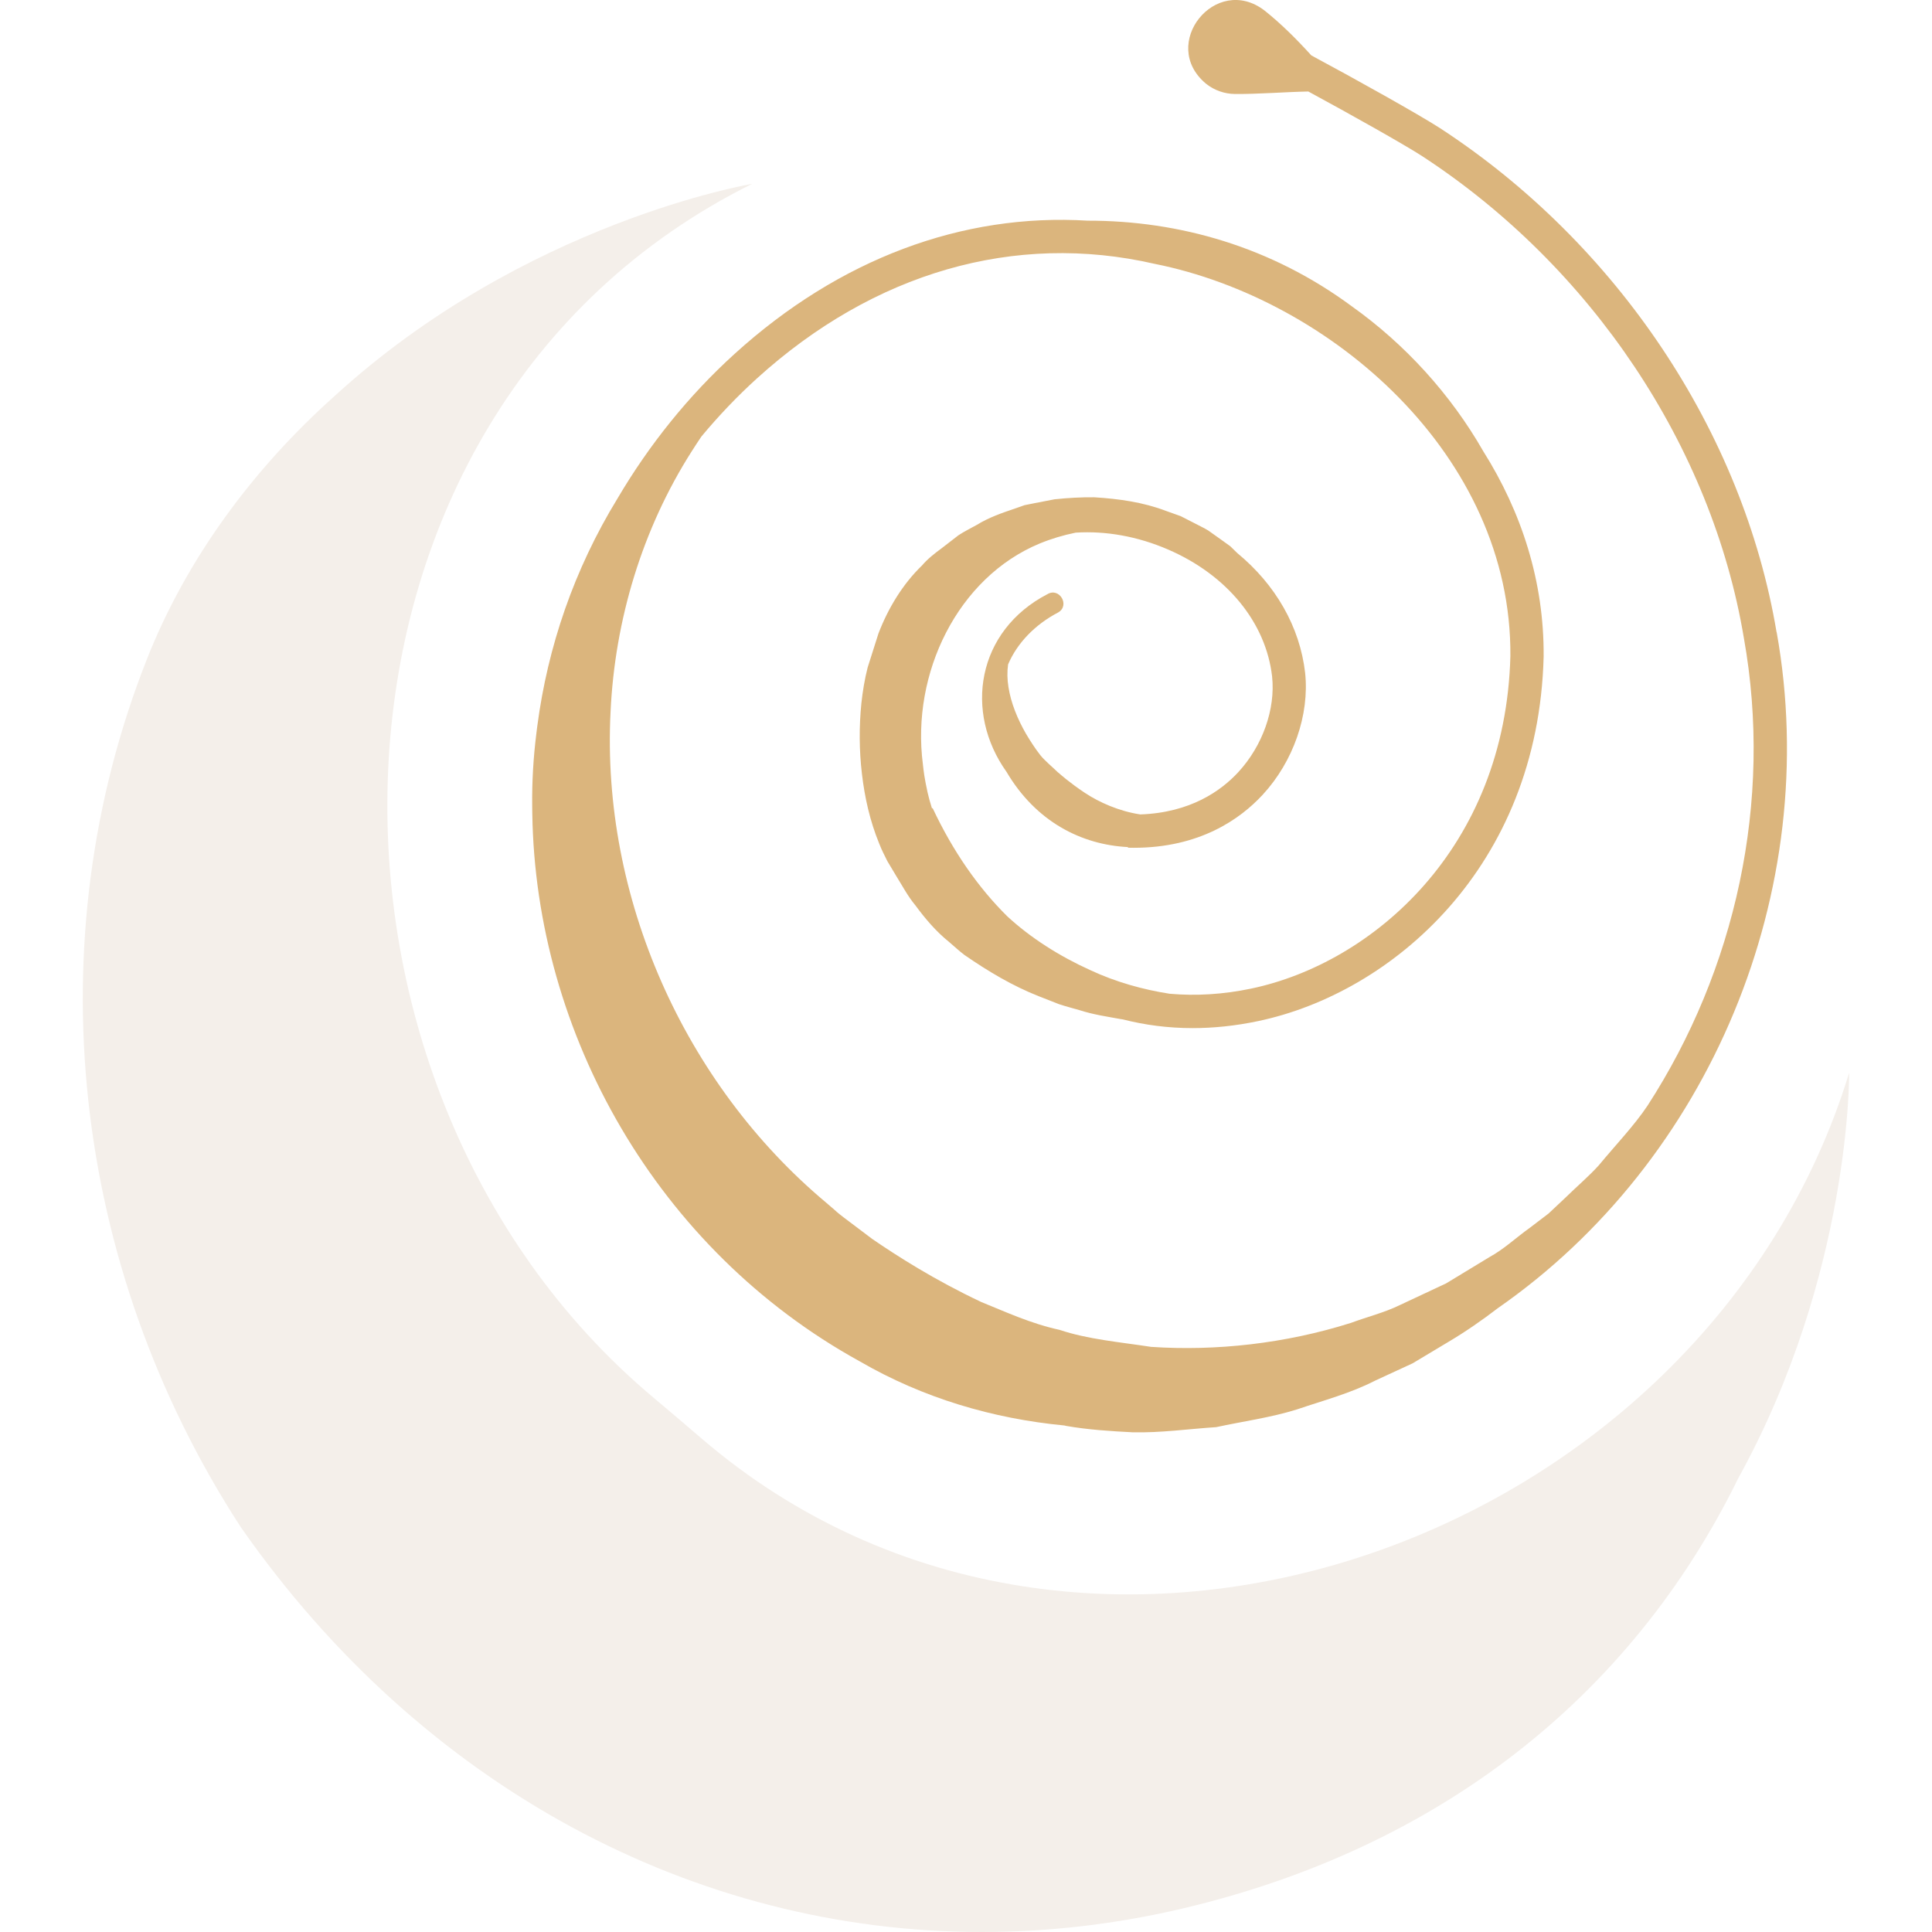
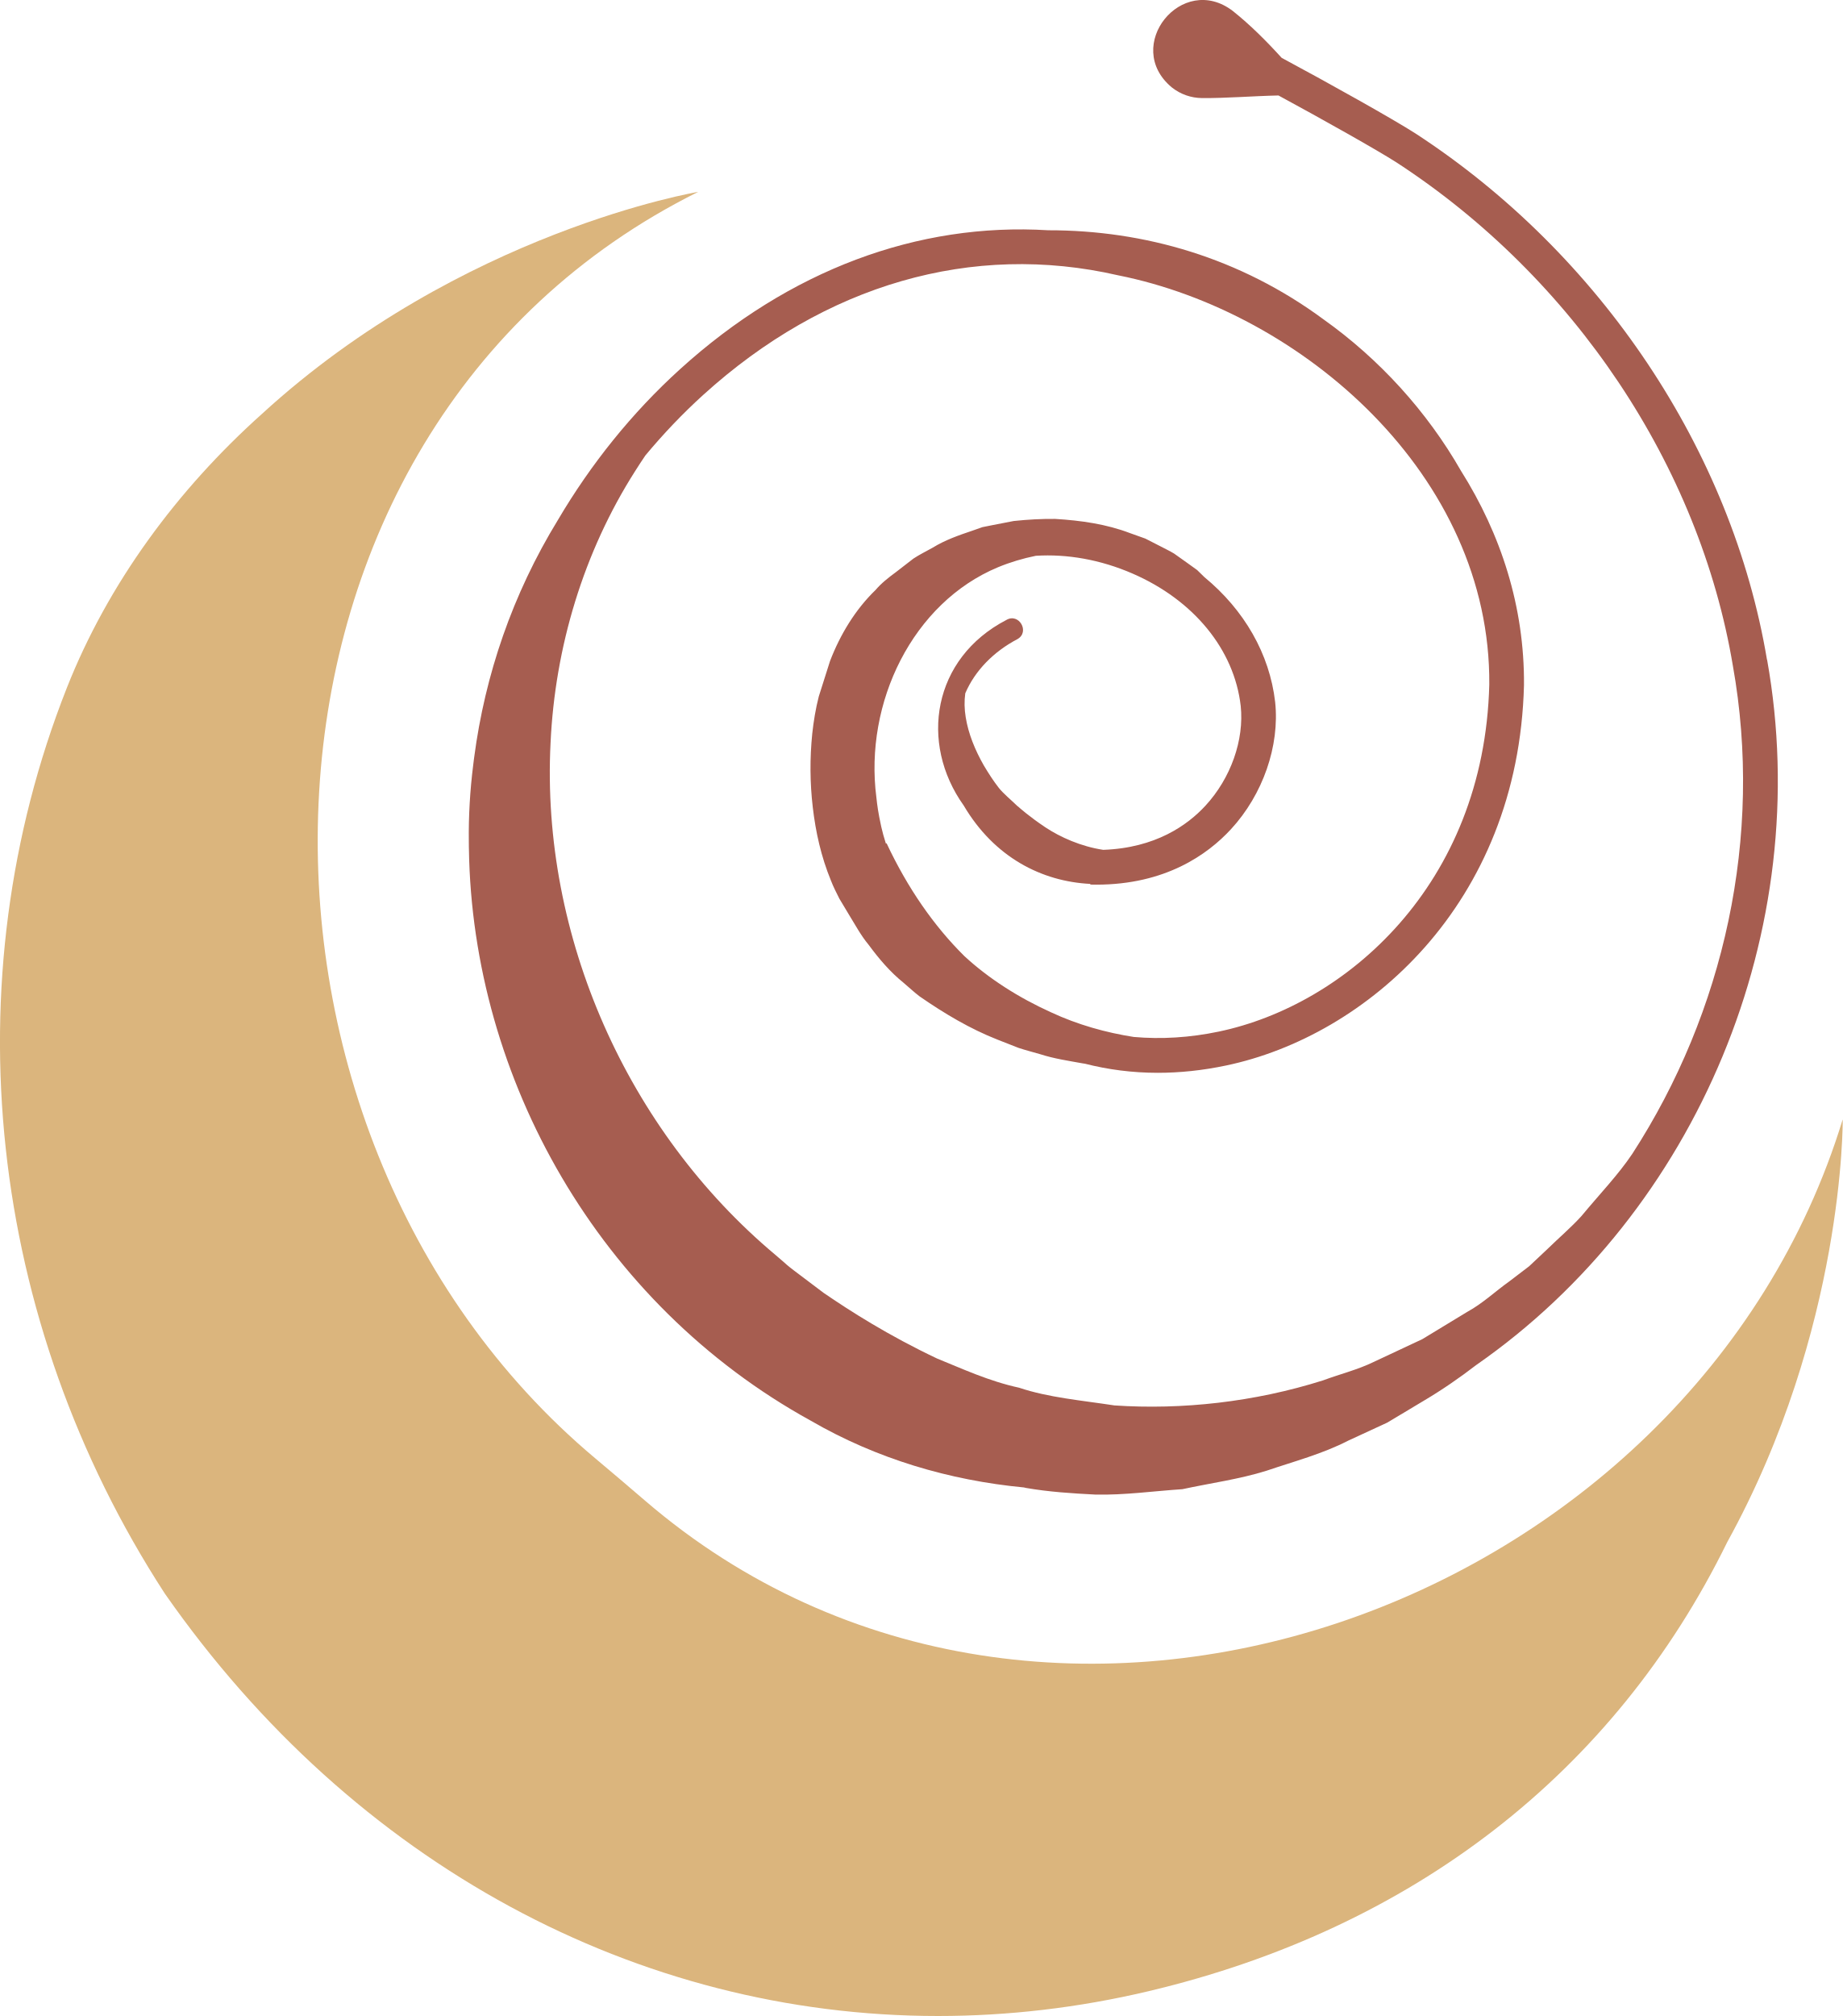
- <svg xmlns="http://www.w3.org/2000/svg" version="1.1" width="1000" height="1000">
-   <style>
-     #light-icon {
-       display: inline;
-     }
-     #dark-icon {
-       display: none;
-     }
- 
-     @media (prefers-color-scheme: dark) {
-       #light-icon {
-         display: none;
-       }
-       #dark-icon {
-         display: inline;
-       }
-     }
-   </style>
-   <g id="light-icon">
-     <svg version="1.1" width="1000" height="1000">
-       <g>
-         <g transform="matrix(1.302083,0,0,1.302083,42.86458,0)">
-           <svg version="1.1" id="Livello_1" viewBox="0 0 702.16 768" width="702.16" height="768">
-             <defs>
-               <style>
+ <svg xmlns="http://www.w3.org/2000/svg" version="1.1" id="Livello_1" viewBox="0 0 702.16 768" width="702.16" height="768">
+   <defs>
+     <style>
      .st0 {
        fill: #a65d50;
      }

      .st1 {
        fill: #dbb57d;
      }
    </style>
-             </defs>
-             <path class="st0" d="M673.3,251.36c-13.32-79.58-63.35-154.51-133.87-200.47-8.39-5.4-33.16-19.26-51.07-28.86-5.79-6.38-11.92-12.51-18.6-17.84-19.4-14.88-42.14,13.39-23.27,29.09,3.38,2.7,7.45,4.04,11.47,4.08,9.22.08,19.16-.77,29.19-.99,16.95,9.18,37.86,20.93,45.1,25.59,67.45,43.95,115.31,115.56,128.04,191.63,11.66,65.16-3.4,132.06-38.3,185.94-5.33,7.97-12.49,15.4-19.39,23.73-3.97,4.38-8.63,8.32-13.07,12.67-2.26,2.13-4.55,4.28-6.86,6.45-2.52,1.92-5.07,3.86-7.63,5.82-5.26,3.73-10.05,8.33-15.89,11.52-5.67,3.44-11.42,6.93-17.2,10.44-6.13,2.87-12.3,5.77-18.5,8.67-6.16,3-12.89,4.63-19.32,7.03-26.19,8.28-53.82,11.27-79.47,9.54-12.69-1.94-25.12-2.99-36.35-6.75-11.56-2.51-21.69-7.25-31.23-11.11-18.6-8.79-33.23-18.16-43.25-25.02-4.82-3.63-8.61-6.49-11.19-8.44-2.59-1.94-3.83-3.15-3.83-3.15l-3.41-2.93c-56.45-47.32-89.32-121.44-85.62-194.89,1.68-36.62,12.6-72.83,32.26-103.69,1.26-1.99,2.55-3.96,3.87-5.91,6.81-8.18,14.17-15.93,22.08-23.1,46.45-42.12,102.51-58.3,158.06-45.53,70.03,13.97,142.08,76.16,141.43,155.94-1.97,76.38-54.79,122.05-103.04,132.16-11.11,2.33-21.96,2.97-32.43,2.05-10.59-1.65-21.37-4.65-31.53-9.39-12.27-5.55-23.75-12.84-33.01-21.41-11.56-11.43-21.59-25.83-29.65-42.99l-.26.12c-.74-2.31-1.33-4.48-1.76-6.38-1.25-5.63-1.61-8.99-1.61-8.99l-.25-2.2c-4.69-36.17,13.87-74.2,46.37-87.71,4.62-1.91,9.45-3.35,14.39-4.35,11.93-.75,24.61,1.46,36.8,6.75,23.38,10.13,38.8,29,41.26,50.43,1.38,12.98-3.77,27.55-13.44,38.03-6.86,7.43-19.03,16.1-38.94,16.81-8.47-1.27-16.38-4.83-21.99-8.54-6.31-4.2-10.14-7.68-10.14-7.68l-.66-.54c-2.33-2.26-5.41-4.8-7.03-6.89-2.06-2.64-3.92-5.54-5.66-8.46-3.37-5.89-5.94-12.19-6.93-18.43-.51-3.11-.57-6.17-.16-9.1,3.67-8.6,10.81-15.88,19.87-20.63,4.86-2.75.58-10.13-4.22-7.3-28.08,14.58-33.27,46.85-16.25,70.68,11.67,19.77,29.74,28.94,48.25,29.87v.25c.78.02,1.55.03,2.32.03,26.19,0,42.29-11.39,51.26-21.11,12.17-13.19,18.62-31.73,16.85-48.43-2.11-18.39-11.8-35.11-26.96-47.61l-2.78-2.71-3.85-2.77-4.94-3.51c-1.73-1.05-3.58-1.89-5.39-2.86l-5.54-2.83-5.88-2.1c-8.93-3.41-18.6-4.8-28.49-5.4-5.18-.06-10.49.24-15.79.8l-7.9,1.53-4.01.8-3.84,1.35c-5.15,1.74-10.39,3.55-15.13,6.48-2.42,1.36-4.98,2.6-7.33,4.15l-6.7,5.18c-2.79,2.05-5.54,4.2-7.77,6.82-7.67,7.41-13.46,16.97-17.32,27.05l-4.28,13.48c-1.2,4.68-1.98,9.48-2.49,14.17-.95,9.42-.89,18.78.21,28.12,1.09,9.33,3.14,18.66,6.93,27.89.89,2.3,2.07,4.62,3.2,6.86l3.56,5.94c2.43,3.92,4.59,8.02,7.56,11.59,3.93,5.33,8.21,10.38,13.32,14.49,2.07,1.75,4.02,3.6,6.16,5.22,9.48,6.56,19.24,12.36,29.65,16.45l7.98,3.13c2.7.9,5.48,1.6,8.19,2.39,5.36,1.74,10.98,2.56,16.43,3.55.23.04.47.06.7.1,8.74,2.23,17.99,3.47,27.76,3.47,8.31,0,16.99-.88,26.02-2.78,53.17-11.14,111.38-61.19,113.53-144.86.24-29.99-8.86-57.65-23.98-81.64-12.99-22.71-31.15-42.64-52.41-57.75-31.82-23.47-68.27-33.97-104.84-33.94-49.8-3.05-98.75,15.19-140.33,52.91-18.38,16.66-34.03,36.21-46.53,57.42-17.38,28.38-27.8,59.13-31.92,90.39-.04.32-.09.64-.13.97-.08.65-.16,1.3-.24,1.95-1.23,9.75-1.8,19.49-1.68,29.17,0,.72,0,1.44.02,2.16,0,.28,0,.56.02.85,1.34,87.31,49.5,173.21,130.21,217.65,25.16,14.58,52.89,22.75,81.28,25.46.25.06.51.12.76.18,8.71,1.52,17.62,2.08,26.41,2.53,11.15.26,22.29-1.34,33.2-2.05,10.82-2.34,21.66-3.78,32.02-7.02,10.61-3.6,21.31-6.4,31.16-11.47l14.88-6.87,13.99-8.38c6.96-4.12,13.57-8.69,19.91-13.56,84.13-58.49,129.27-165.7,110.84-268.67Z" />
-             <path class="st1" d="M702.16,426.49l-.07.28c.02-.12.04-.23.06-.35-57.18,187.14-304.01,276.14-456.34,145.27-6.31-5.42-12.64-10.81-19.01-16.15-149.3-125.21-144.28-391.21,39.25-482.45,0,0-90.31,15.06-166.2,84.55h0c-32.25,28.87-58.64,64.53-74.4,104.45-44.19,111.9-30.27,240.8,37.24,344.81l.26.38c72.02,103.12,180.17,160.72,294.5,160.72,26.52,0,53.39-3.1,80.2-9.45,100.36-23.78,177.27-82.97,220.47-171.02,44.81-81.25,44.03-161.03,44.03-161.03Z" />
-           </svg>
-         </g>
-       </g>
-     </svg>
-   </g>
-   <g id="dark-icon">
-     <svg version="1.1" width="1000" height="1000">
-       <g>
-         <g transform="matrix(1.302083,0,0,1.302083,42.86458,0)">
-           <svg version="1.1" id="Livello_1" viewBox="0 0 702.16 768" width="702.16" height="768">
-             <defs>
-               <style>
-       .st0 {
-         fill: #dbb57d;
-       }
- 
-       .st1 {
-         fill: #f4efea;
-       }
-     </style>
-             </defs>
-             <path class="st1" d="M673.3,251.36c-13.32-79.58-63.35-154.51-133.87-200.47-8.39-5.4-33.16-19.26-51.07-28.86-5.79-6.38-11.92-12.51-18.6-17.84-19.4-14.88-42.14,13.39-23.27,29.09,3.38,2.7,7.45,4.04,11.47,4.08,9.22.08,19.16-.77,29.19-.99,16.95,9.18,37.86,20.93,45.1,25.59,67.45,43.95,115.31,115.56,128.04,191.63,11.66,65.16-3.4,132.06-38.3,185.94-5.33,7.97-12.49,15.4-19.39,23.73-3.97,4.38-8.63,8.32-13.07,12.67-2.26,2.13-4.55,4.28-6.86,6.45-2.52,1.92-5.07,3.86-7.63,5.82-5.26,3.73-10.05,8.33-15.89,11.52-5.67,3.44-11.42,6.93-17.2,10.44-6.13,2.87-12.3,5.77-18.5,8.67-6.16,3-12.89,4.63-19.32,7.03-26.19,8.28-53.82,11.27-79.47,9.54-12.69-1.94-25.12-2.99-36.35-6.75-11.56-2.51-21.69-7.25-31.23-11.11-18.6-8.79-33.23-18.16-43.25-25.02-4.82-3.63-8.61-6.49-11.19-8.44-2.59-1.94-3.83-3.15-3.83-3.15l-3.41-2.93c-56.45-47.32-89.32-121.44-85.62-194.89,1.68-36.62,12.6-72.83,32.26-103.69,1.26-1.99,2.55-3.96,3.87-5.91,6.81-8.18,14.17-15.93,22.08-23.1,46.45-42.12,102.51-58.3,158.06-45.53,70.03,13.97,142.08,76.16,141.43,155.94-1.97,76.38-54.79,122.05-103.04,132.16-11.11,2.33-21.96,2.97-32.43,2.05-10.59-1.65-21.37-4.65-31.53-9.39-12.27-5.55-23.75-12.84-33.01-21.41-11.56-11.43-21.59-25.83-29.65-42.99l-.26.12c-.74-2.31-1.33-4.48-1.76-6.38-1.25-5.63-1.61-8.99-1.61-8.99l-.25-2.2c-4.69-36.17,13.87-74.2,46.37-87.71,4.62-1.91,9.45-3.35,14.39-4.35,11.93-.75,24.61,1.46,36.8,6.75,23.38,10.13,38.8,29,41.26,50.43,1.38,12.98-3.77,27.55-13.44,38.03-6.86,7.43-19.03,16.1-38.94,16.81-8.47-1.27-16.38-4.83-21.99-8.54-6.31-4.2-10.14-7.68-10.14-7.68l-.66-.54c-2.33-2.26-5.41-4.8-7.03-6.89-2.06-2.64-3.92-5.54-5.66-8.46-3.37-5.89-5.94-12.19-6.93-18.43-.51-3.11-.57-6.17-.16-9.1,3.67-8.6,10.81-15.88,19.87-20.63,4.86-2.75.58-10.13-4.22-7.3-28.08,14.58-33.27,46.85-16.25,70.68,11.67,19.77,29.74,28.94,48.25,29.87v.25c.78.02,1.55.03,2.32.03,26.19,0,42.29-11.39,51.26-21.11,12.17-13.19,18.62-31.73,16.85-48.43-2.11-18.39-11.8-35.11-26.96-47.61l-2.78-2.71-3.85-2.77-4.94-3.51c-1.73-1.05-3.58-1.89-5.39-2.86l-5.54-2.83-5.88-2.1c-8.93-3.41-18.6-4.8-28.49-5.4-5.18-.06-10.49.24-15.79.8l-7.9,1.53-4.01.8-3.84,1.35c-5.15,1.74-10.39,3.55-15.13,6.48-2.42,1.36-4.98,2.6-7.33,4.15l-6.7,5.18c-2.79,2.05-5.54,4.2-7.77,6.82-7.67,7.41-13.46,16.97-17.32,27.05l-4.28,13.48c-1.2,4.68-1.98,9.48-2.49,14.17-.95,9.42-.89,18.78.21,28.12,1.09,9.33,3.14,18.66,6.93,27.89.89,2.3,2.07,4.62,3.2,6.86l3.56,5.94c2.43,3.92,4.59,8.02,7.56,11.59,3.93,5.33,8.21,10.38,13.32,14.49,2.07,1.75,4.02,3.6,6.16,5.22,9.48,6.56,19.24,12.36,29.65,16.45l7.98,3.13c2.7.9,5.48,1.6,8.19,2.39,5.36,1.74,10.98,2.56,16.43,3.55.23.04.47.06.7.1,8.74,2.23,17.99,3.47,27.76,3.47,8.31,0,16.99-.88,26.02-2.78,53.17-11.14,111.38-61.19,113.53-144.86.24-29.99-8.86-57.65-23.98-81.64-12.99-22.71-31.15-42.64-52.41-57.75-31.82-23.47-68.27-33.97-104.84-33.94-49.8-3.05-98.75,15.19-140.33,52.91-18.38,16.66-34.03,36.21-46.53,57.42-17.38,28.38-27.8,59.13-31.92,90.39-.04.32-.09.64-.13.97-.08.65-.16,1.3-.24,1.95-1.23,9.75-1.8,19.49-1.68,29.17,0,.72,0,1.44.02,2.16,0,.28,0,.56.02.85,1.34,87.31,49.5,173.21,130.21,217.65,25.16,14.58,52.89,22.75,81.28,25.46.25.06.51.12.76.18,8.71,1.52,17.62,2.08,26.41,2.53,11.15.26,22.29-1.34,33.2-2.05,10.82-2.34,21.66-3.78,32.02-7.02,10.61-3.6,21.31-6.4,31.16-11.47l14.88-6.87,13.99-8.38c6.96-4.12,13.57-8.69,19.91-13.56,84.13-58.49,129.27-165.7,110.84-268.67Z" />
-             <path class="st0" d="M702.16,426.49l-.07.28c.02-.12.04-.23.06-.35-57.18,187.14-304.01,276.14-456.34,145.27-6.31-5.42-12.64-10.81-19.01-16.15-149.3-125.21-144.28-391.21,39.25-482.45,0,0-90.31,15.06-166.2,84.55h0c-32.25,28.87-58.64,64.53-74.4,104.45-44.19,111.9-30.27,240.8,37.24,344.81l.26.38c72.02,103.12,180.17,160.72,294.5,160.72,26.52,0,53.39-3.1,80.2-9.45,100.36-23.78,177.27-82.97,220.47-171.02,44.81-81.25,44.03-161.03,44.03-161.03Z" />
-           </svg>
-         </g>
-       </g>
-     </svg>
-   </g>
+   </defs>
+   <path class="st0" d="M673.3,251.36c-13.32-79.58-63.35-154.51-133.87-200.47-8.39-5.4-33.16-19.26-51.07-28.86-5.79-6.38-11.92-12.51-18.6-17.84-19.4-14.88-42.14,13.39-23.27,29.09,3.38,2.7,7.45,4.04,11.47,4.08,9.22.08,19.16-.77,29.19-.99,16.95,9.18,37.86,20.93,45.1,25.59,67.45,43.95,115.31,115.56,128.04,191.63,11.66,65.16-3.4,132.06-38.3,185.94-5.33,7.97-12.49,15.4-19.39,23.73-3.97,4.38-8.63,8.32-13.07,12.67-2.26,2.13-4.55,4.28-6.86,6.45-2.52,1.92-5.07,3.86-7.63,5.82-5.26,3.73-10.05,8.33-15.89,11.52-5.67,3.44-11.42,6.93-17.2,10.44-6.13,2.87-12.3,5.77-18.5,8.67-6.16,3-12.89,4.63-19.32,7.03-26.19,8.28-53.82,11.27-79.47,9.54-12.69-1.94-25.12-2.99-36.35-6.75-11.56-2.51-21.69-7.25-31.23-11.11-18.6-8.79-33.23-18.16-43.25-25.02-4.82-3.63-8.61-6.49-11.19-8.44-2.59-1.94-3.83-3.15-3.83-3.15l-3.41-2.93c-56.45-47.32-89.32-121.44-85.62-194.89,1.68-36.62,12.6-72.83,32.26-103.69,1.26-1.99,2.55-3.96,3.87-5.91,6.81-8.18,14.17-15.93,22.08-23.1,46.45-42.12,102.51-58.3,158.06-45.53,70.03,13.97,142.08,76.16,141.43,155.94-1.97,76.38-54.79,122.05-103.04,132.16-11.11,2.33-21.96,2.97-32.43,2.05-10.59-1.65-21.37-4.65-31.53-9.39-12.27-5.55-23.75-12.84-33.01-21.41-11.56-11.43-21.59-25.83-29.65-42.99l-.26.12c-.74-2.31-1.33-4.48-1.76-6.38-1.25-5.63-1.61-8.99-1.61-8.99l-.25-2.2c-4.69-36.17,13.87-74.2,46.37-87.71,4.62-1.91,9.45-3.35,14.39-4.35,11.93-.75,24.61,1.46,36.8,6.75,23.38,10.13,38.8,29,41.26,50.43,1.38,12.98-3.77,27.55-13.44,38.03-6.86,7.43-19.03,16.1-38.94,16.81-8.47-1.27-16.38-4.83-21.99-8.54-6.31-4.2-10.14-7.68-10.14-7.68l-.66-.54c-2.33-2.26-5.41-4.8-7.03-6.89-2.06-2.64-3.92-5.54-5.66-8.46-3.37-5.89-5.94-12.19-6.93-18.43-.51-3.11-.57-6.17-.16-9.1,3.67-8.6,10.81-15.88,19.87-20.63,4.86-2.75.58-10.13-4.22-7.3-28.08,14.58-33.27,46.85-16.25,70.68,11.67,19.77,29.74,28.94,48.25,29.87v.25c.78.02,1.55.03,2.32.03,26.19,0,42.29-11.39,51.26-21.11,12.17-13.19,18.62-31.73,16.85-48.43-2.11-18.39-11.8-35.11-26.96-47.61l-2.78-2.71-3.85-2.77-4.94-3.51c-1.73-1.05-3.58-1.89-5.39-2.86l-5.54-2.83-5.88-2.1c-8.93-3.41-18.6-4.8-28.49-5.4-5.18-.06-10.49.24-15.79.8l-7.9,1.53-4.01.8-3.84,1.35c-5.15,1.74-10.39,3.55-15.13,6.48-2.42,1.36-4.98,2.6-7.33,4.15l-6.7,5.18c-2.79,2.05-5.54,4.2-7.77,6.82-7.67,7.41-13.46,16.97-17.32,27.05l-4.28,13.48c-1.2,4.68-1.98,9.48-2.49,14.17-.95,9.42-.89,18.78.21,28.12,1.09,9.33,3.14,18.66,6.93,27.89.89,2.3,2.07,4.62,3.2,6.86l3.56,5.94c2.43,3.92,4.59,8.02,7.56,11.59,3.93,5.33,8.21,10.38,13.32,14.49,2.07,1.75,4.02,3.6,6.16,5.22,9.48,6.56,19.24,12.36,29.65,16.45l7.98,3.13c2.7.9,5.48,1.6,8.19,2.39,5.36,1.74,10.98,2.56,16.43,3.55.23.04.47.06.7.1,8.74,2.23,17.99,3.47,27.76,3.47,8.31,0,16.99-.88,26.02-2.78,53.17-11.14,111.38-61.19,113.53-144.86.24-29.99-8.86-57.65-23.98-81.64-12.99-22.71-31.15-42.64-52.41-57.75-31.82-23.47-68.27-33.97-104.84-33.94-49.8-3.05-98.75,15.19-140.33,52.91-18.38,16.66-34.03,36.21-46.53,57.42-17.38,28.38-27.8,59.13-31.92,90.39-.04.32-.09.64-.13.97-.08.65-.16,1.3-.24,1.95-1.23,9.75-1.8,19.49-1.68,29.17,0,.72,0,1.44.02,2.16,0,.28,0,.56.02.85,1.34,87.31,49.5,173.21,130.21,217.65,25.16,14.58,52.89,22.75,81.28,25.46.25.06.51.12.76.18,8.71,1.52,17.62,2.08,26.41,2.53,11.15.26,22.29-1.34,33.2-2.05,10.82-2.34,21.66-3.78,32.02-7.02,10.61-3.6,21.31-6.4,31.16-11.47l14.88-6.87,13.99-8.38c6.96-4.12,13.57-8.69,19.91-13.56,84.13-58.49,129.27-165.7,110.84-268.67Z" />
+   <path class="st1" d="M702.16,426.49l-.07.28c.02-.12.04-.23.06-.35-57.18,187.14-304.01,276.14-456.34,145.27-6.31-5.42-12.64-10.81-19.01-16.15-149.3-125.21-144.28-391.21,39.25-482.45,0,0-90.31,15.06-166.2,84.55h0c-32.25,28.87-58.64,64.53-74.4,104.45-44.19,111.9-30.27,240.8,37.24,344.81l.26.38c72.02,103.12,180.17,160.72,294.5,160.72,26.52,0,53.39-3.1,80.2-9.45,100.36-23.78,177.27-82.97,220.47-171.02,44.81-81.25,44.03-161.03,44.03-161.03Z" />
</svg>
